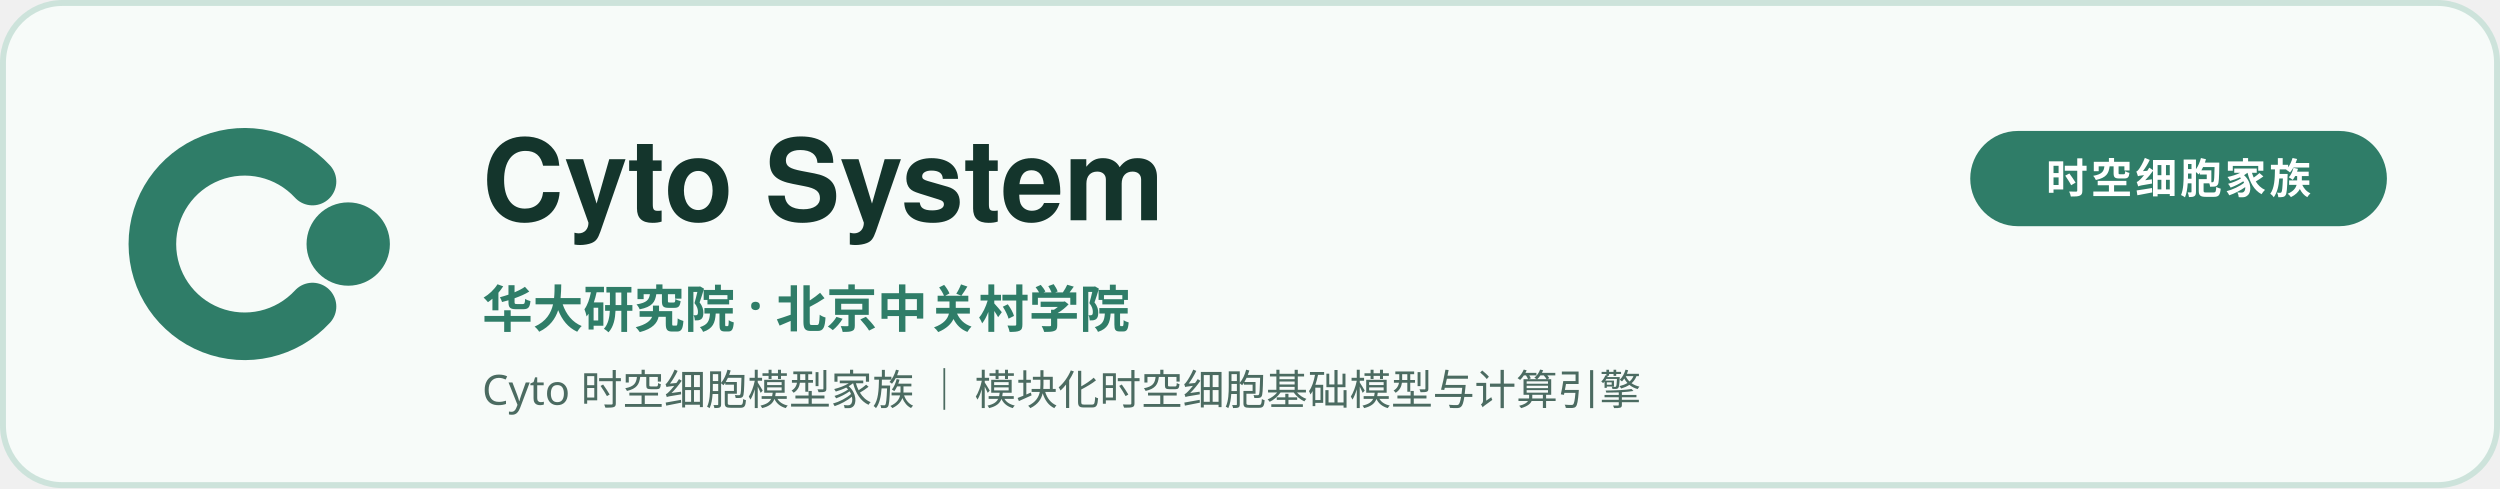
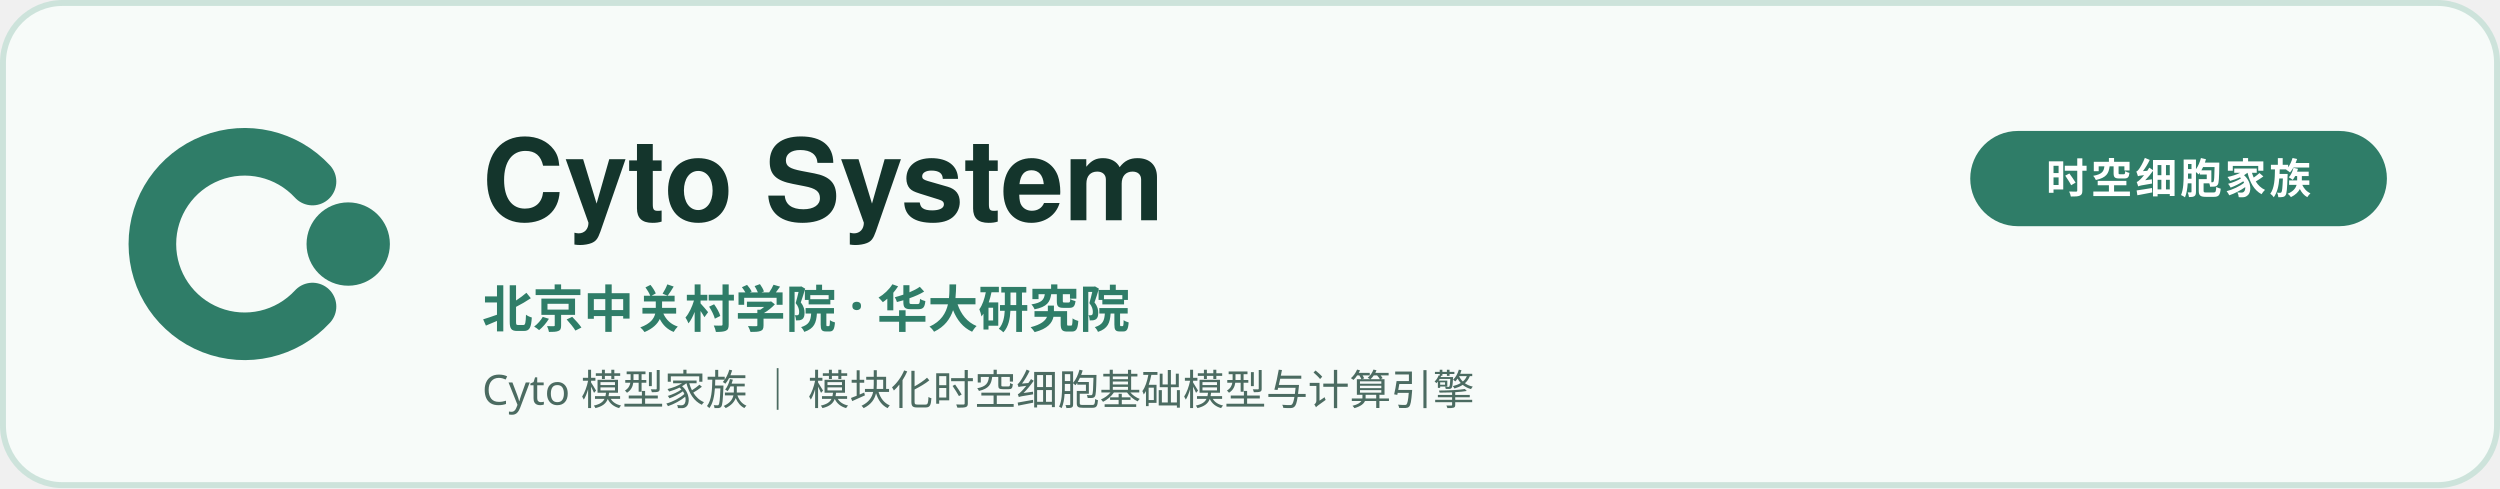
<svg xmlns="http://www.w3.org/2000/svg" viewBox="0 0 840 164" fill="none">
  <rect x="1" y="1" width="838" height="162" rx="20" fill="#f7fbf9" stroke="#cde3db" stroke-width="2" />
  <g transform="translate(36, 32)">
    <path d="M69 29A31 31 0 1 0 69 71" stroke="#2f7d68" stroke-width="16" stroke-linecap="round" />
    <circle cx="81" cy="50" r="14" fill="#2f7d68" />
  </g>
  <text x="162" y="74" font-family="-apple-system, BlinkMacSystemFont, 'Segoe UI', Helvetica, Arial, sans-serif" font-size="38" font-weight="700" fill="#14352c">Cyto System</text>
  <rect x="662" y="44" width="140" height="32" rx="16" fill="#2f7d68" />
  <text x="732" y="65" text-anchor="middle" font-family="'PingFang SC', 'Hiragino Sans GB', 'Microsoft YaHei', sans-serif" font-size="14" font-weight="700" fill="#ffffff" letter-spacing="1">时空细胞家族</text>
-   <text x="162" y="110" font-family="'PingFang SC', 'Hiragino Sans GB', 'Microsoft YaHei', sans-serif" font-size="17" font-weight="600" fill="#2f7d68">华大研究院  ·  北京中关村学院</text>
-   <text x="162" y="136" font-family="'PingFang SC', 'Hiragino Sans GB', 'Microsoft YaHei', sans-serif" font-size="14" font-weight="500" fill="#4b6b61">Cyto 时空细胞模型家族 ｜ 模块化时空细胞基础模型与计算引擎</text>
+   <text x="162" y="110" font-family="'PingFang SC', 'Hiragino Sans GB', 'Microsoft YaHei', sans-serif" font-size="17" font-weight="600" fill="#2f7d68">北京中关村学院  ·  华大研究院</text>
+   <text x="162" y="136" font-family="'PingFang SC', 'Hiragino Sans GB', 'Microsoft YaHei', sans-serif" font-size="14" font-weight="500" fill="#4b6b61">Cyto 模型家族 ｜ 模块化时空细胞基础模型与计算引擎</text>
</svg>
